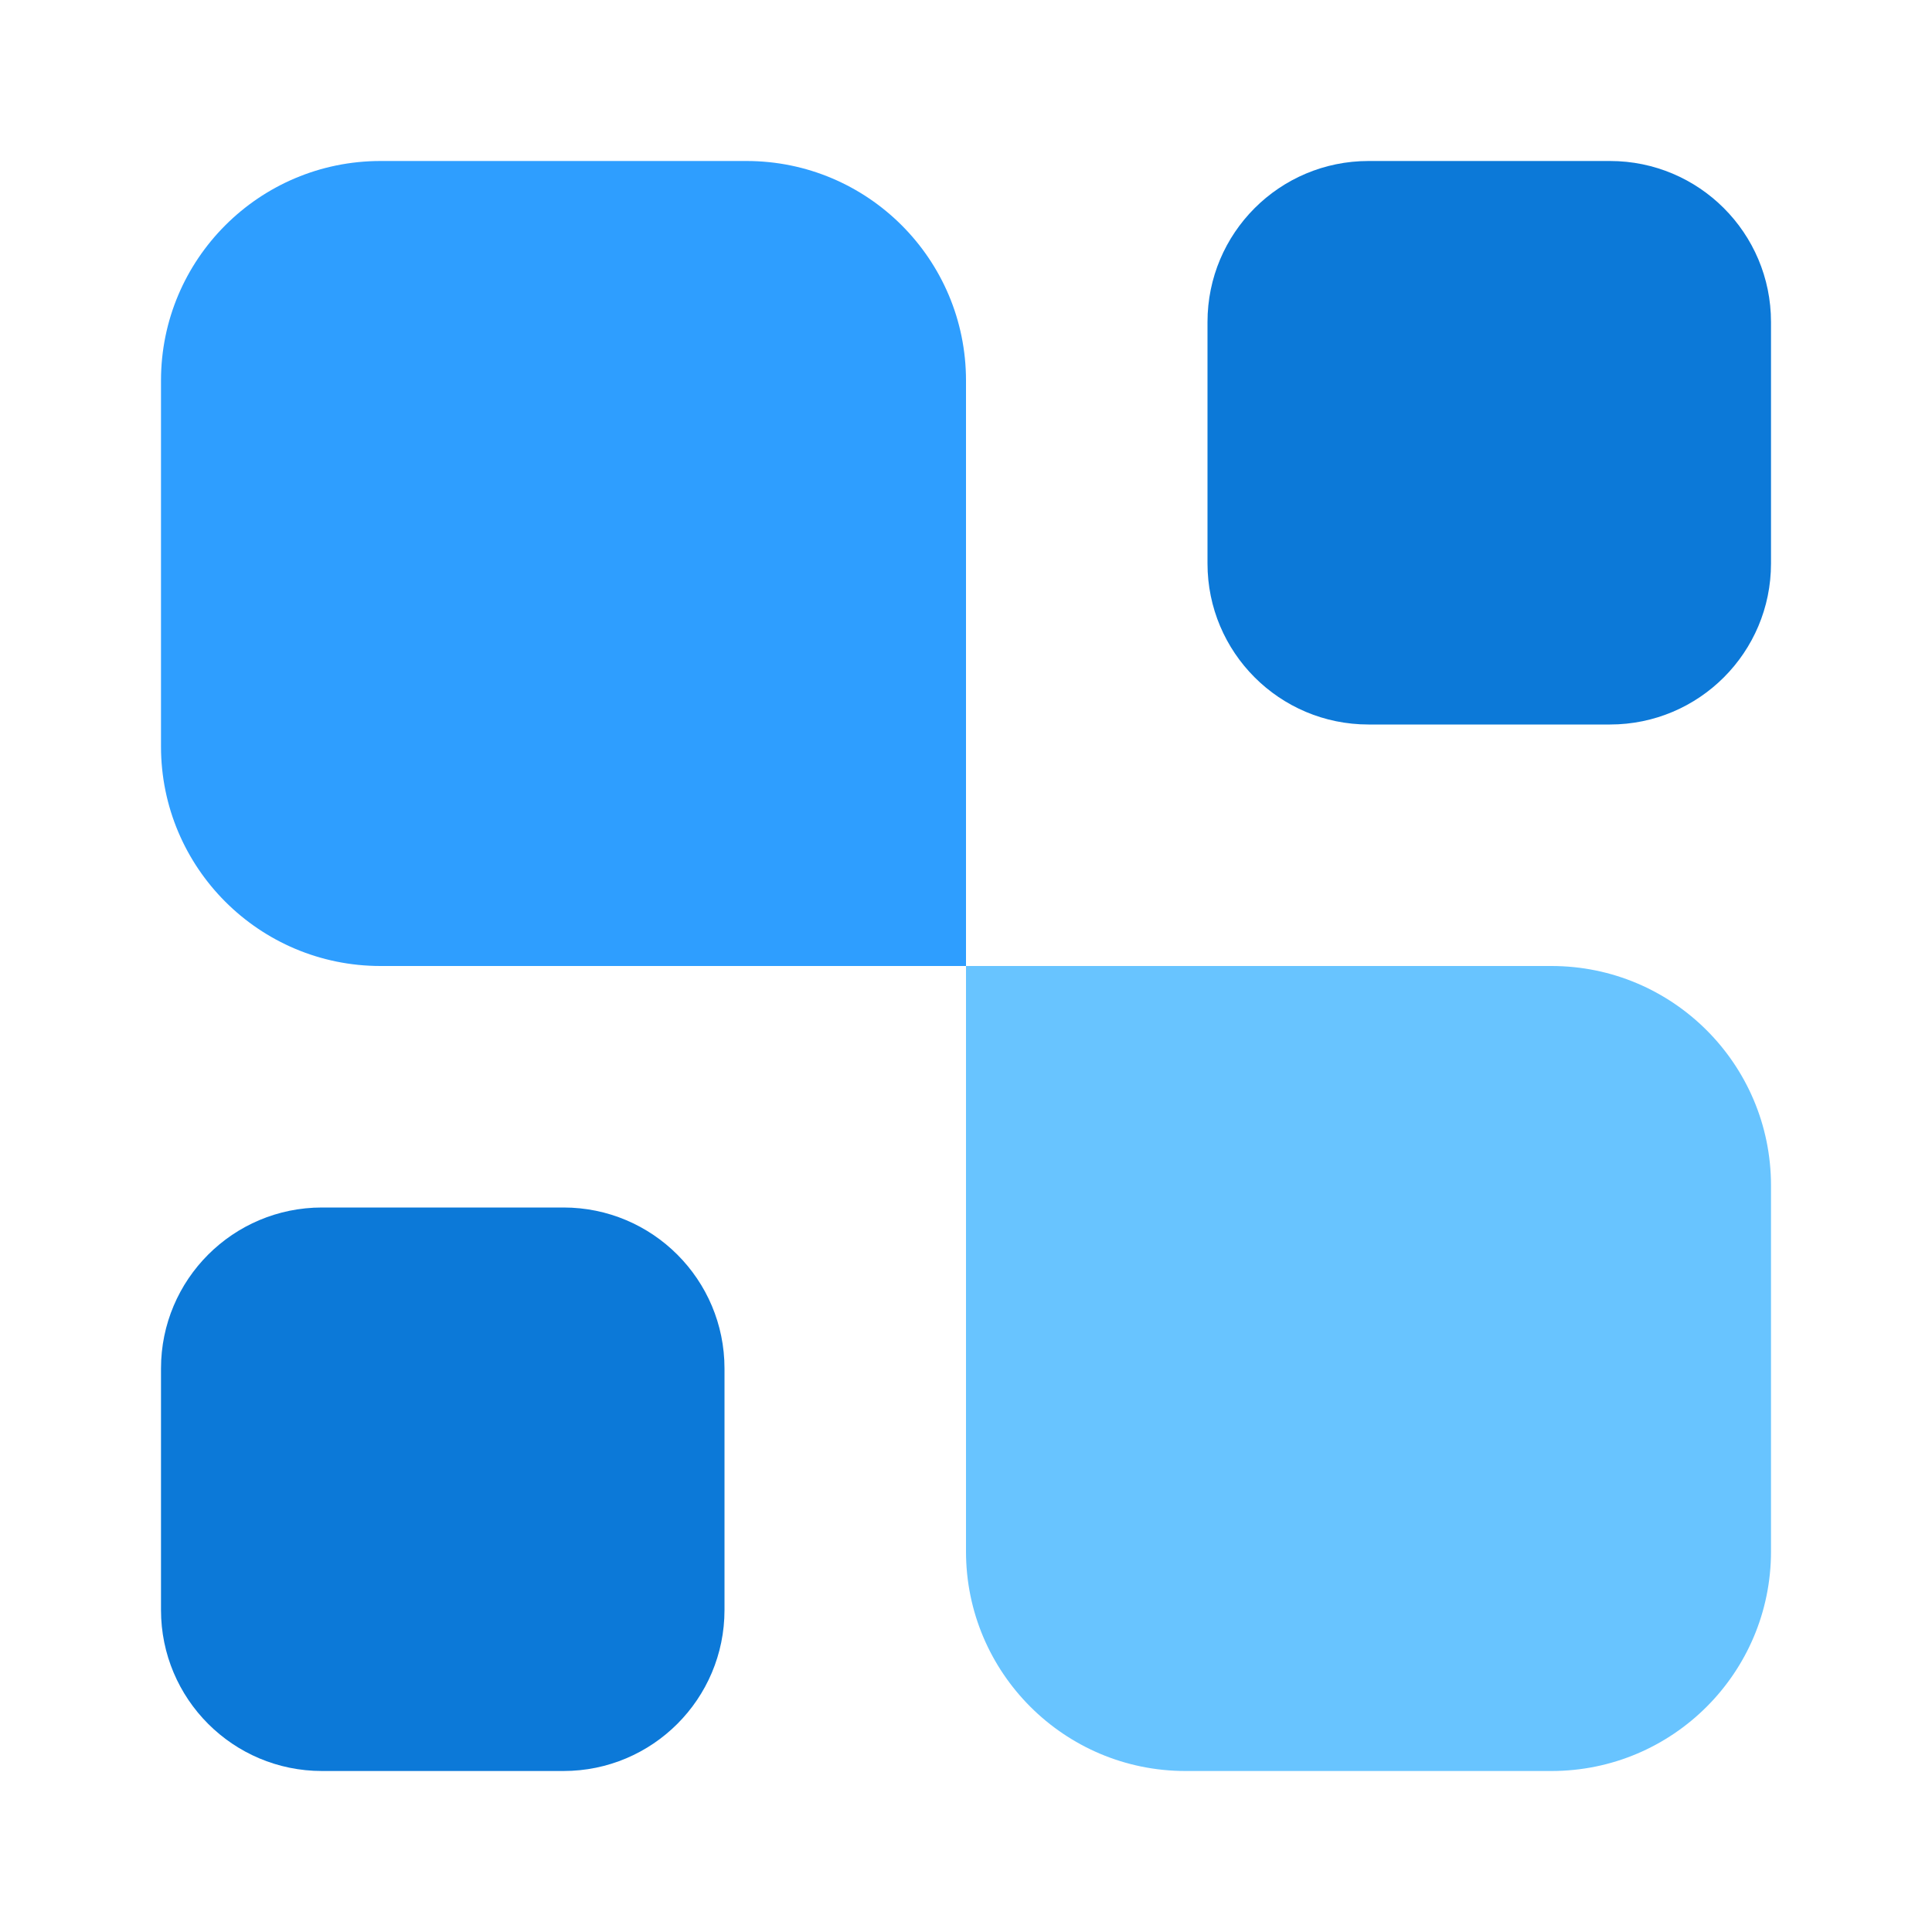
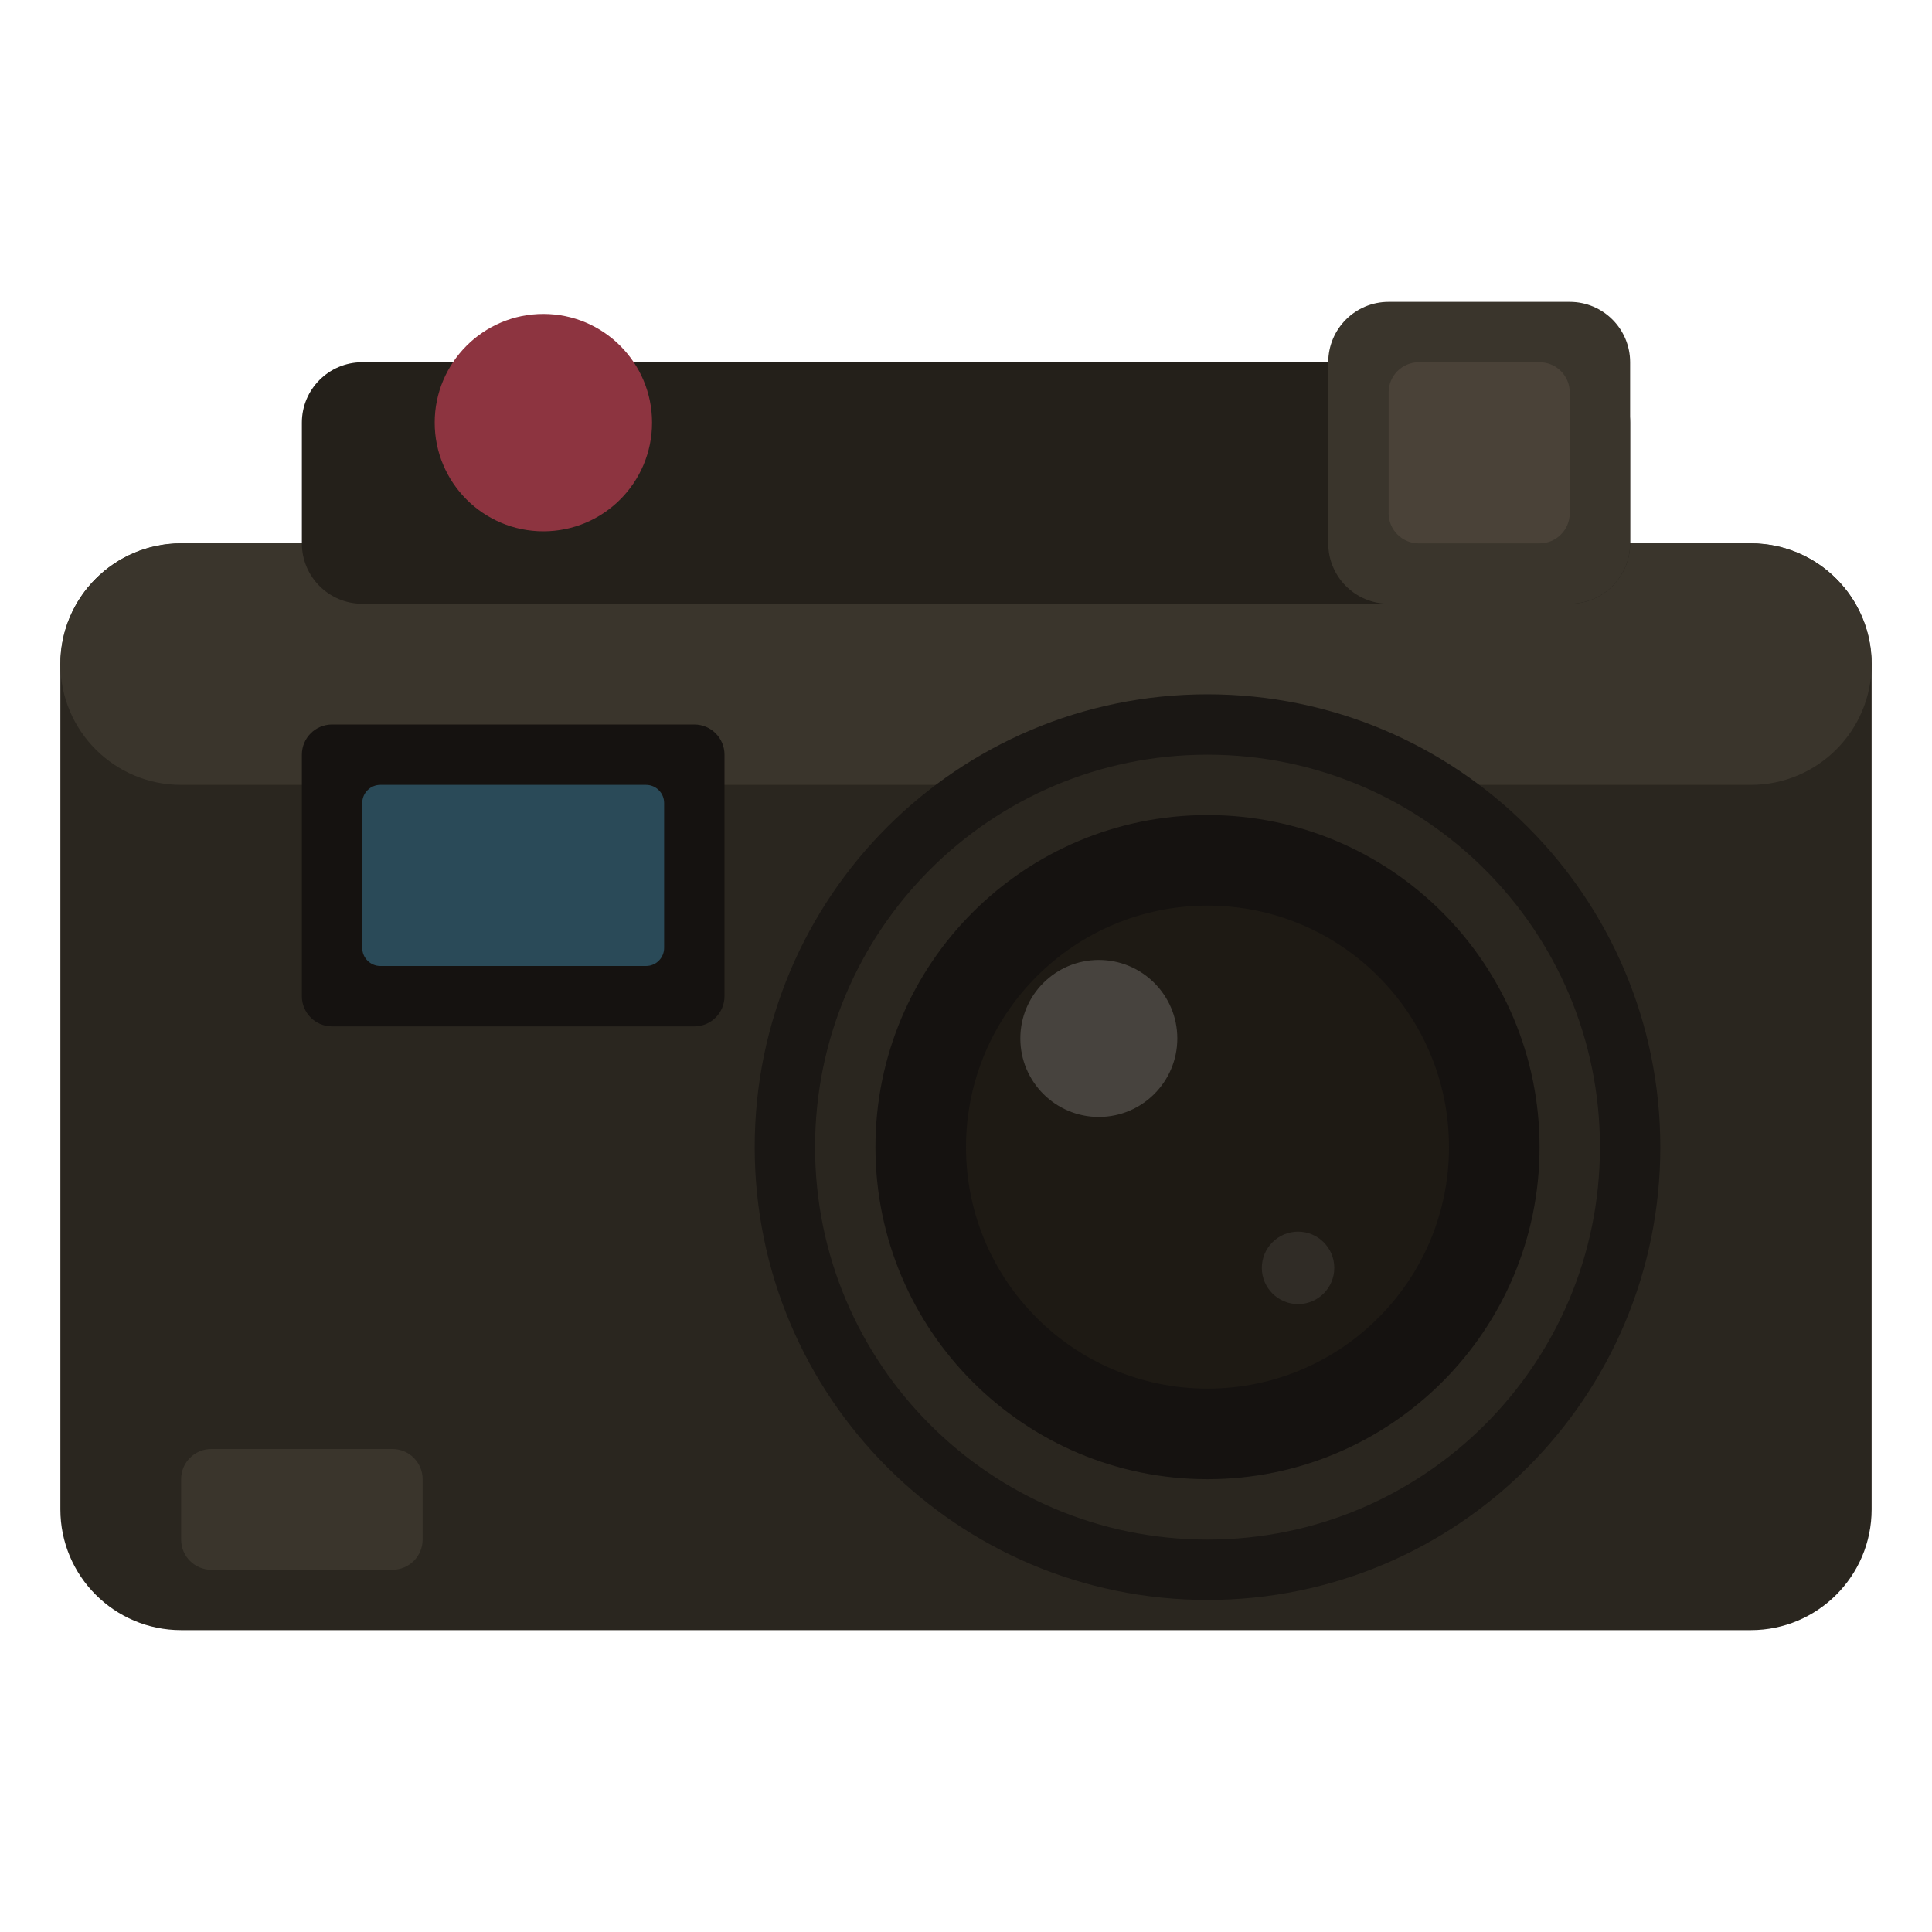
- <svg xmlns="http://www.w3.org/2000/svg" width="24" height="24" viewBox="0 0 24 24" fill="none">
-   <path d="M22 19.273C22 20.779 20.779 22 19.273 22H14.727C13.221 22 12 20.779 12 19.273V12H19.273C20.779 12 22 13.221 22 14.727V19.273Z" fill="#68C4FF" />
-   <path d="M20 2C21.105 2 22 2.895 22 4V7C22 8.105 21.105 9 20 9H17C15.895 9 15 8.105 15 7V4C15 2.895 15.895 2 17 2H20Z" fill="#0C79D8" />
-   <path d="M7 15C8.105 15 9 15.895 9 17V20C9 21.105 8.105 22 7 22H4C2.895 22 2 21.105 2 20V17C2 15.895 2.895 15 4 15H7Z" fill="#0C79D8" />
-   <path d="M12 12H4.727C3.221 12 2 10.779 2 9.273V4.727C2 3.221 3.221 2 4.727 2H9.273C10.779 2 12 3.221 12 4.727V12Z" fill="#2E9EFF" />
+ <svg xmlns="http://www.w3.org/2000/svg" viewBox="0 0 32 32">
+   <rect x="1" y="9" width="30" height="18" rx="2" fill="#2a261f" />
+   <rect x="1" y="9" width="30" height="4" rx="2" fill="#3a352c" />
+   <rect x="5" y="6" width="22" height="4" rx="1" fill="#24201a" />
+   <circle cx="9" cy="7" r="1.8" fill="#8d3440" />
+   <rect x="22" y="5" width="5" height="5" rx="1" fill="#3a352c" />
+   <rect x="23" y="6" width="3" height="3" rx="0.5" fill="#4a4238" />
+   <rect x="5" y="12" width="7" height="5" rx="0.5" fill="#151210" />
+   <rect x="6" y="13" width="5" height="3" rx="0.3" fill="#2a4a58" />
+   <circle cx="20" cy="19" r="7.5" fill="#1a1714" />
+   <circle cx="20" cy="19" r="6.5" fill="#2a261f" />
+   <circle cx="20" cy="19" r="5.5" fill="#151210" />
+   <circle cx="20" cy="19" r="4" fill="#1e1a14" />
+   <circle cx="18.2" cy="17.2" r="1.3" fill="rgba(255,255,255,0.18)" />
+   <circle cx="21.5" cy="21" r="0.6" fill="rgba(255,255,255,0.08)" />
+   <rect x="3" y="24" width="4" height="2" rx="0.5" fill="#3a352c" />
</svg>
